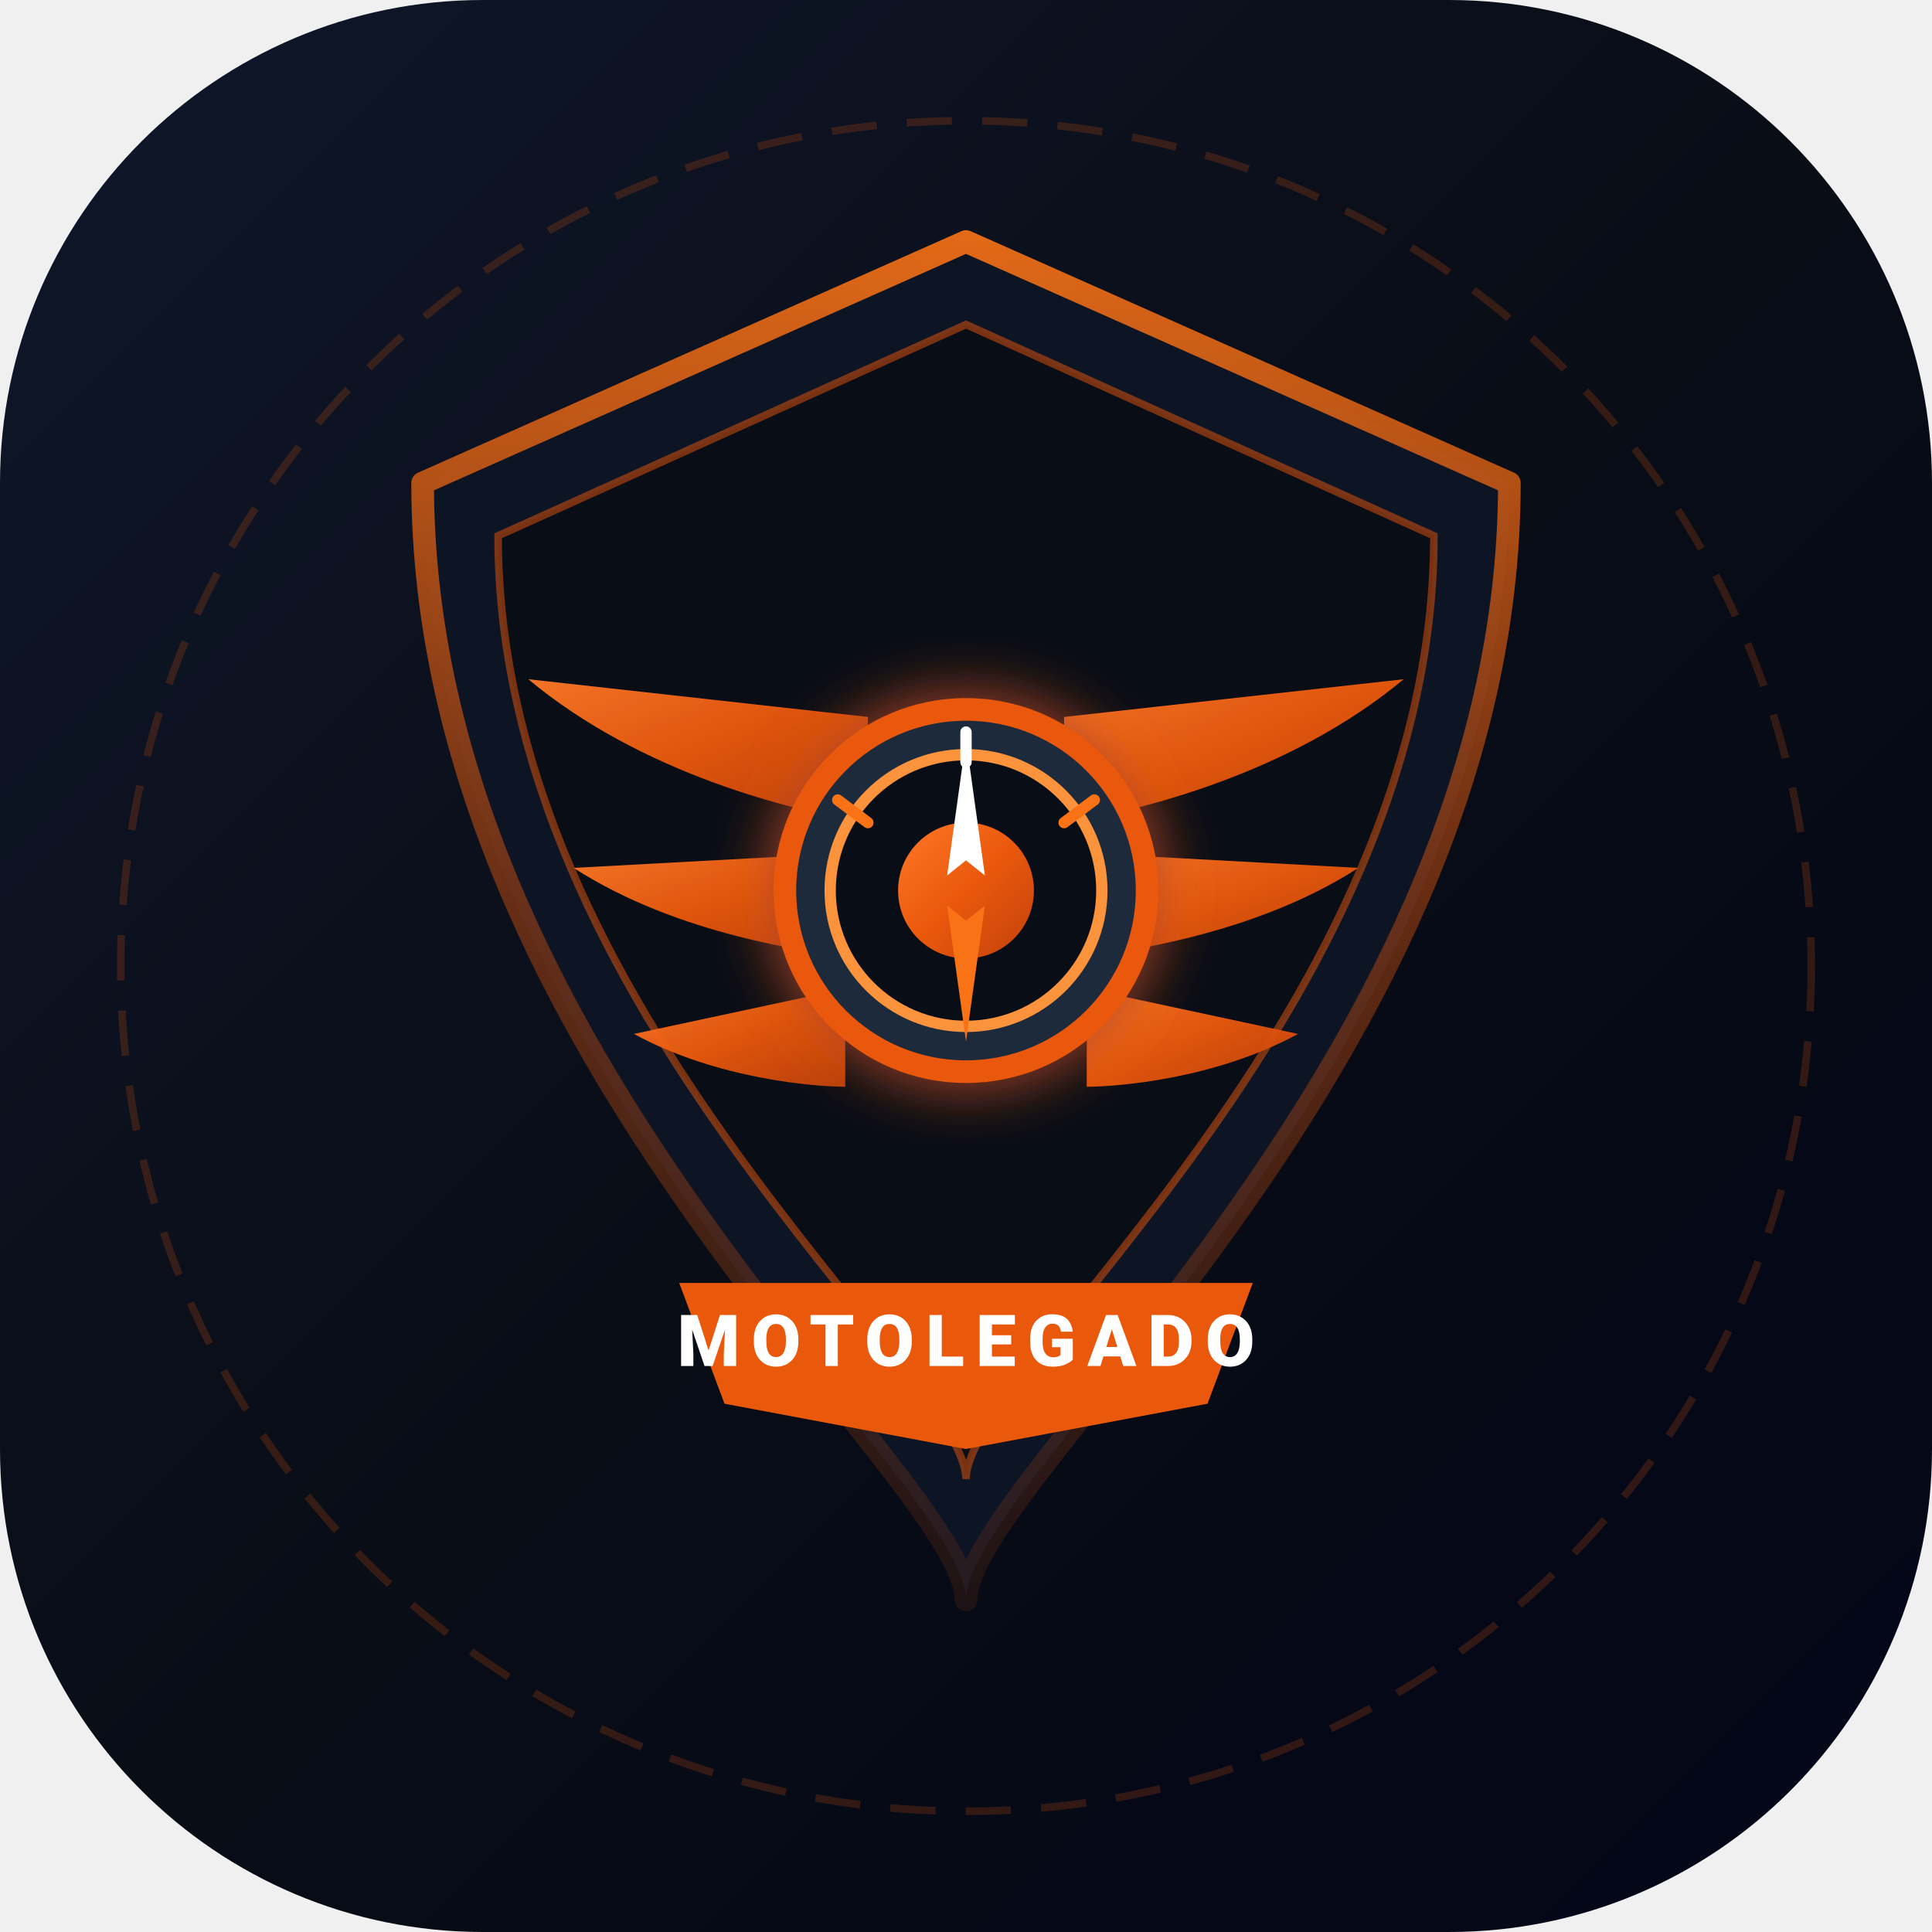
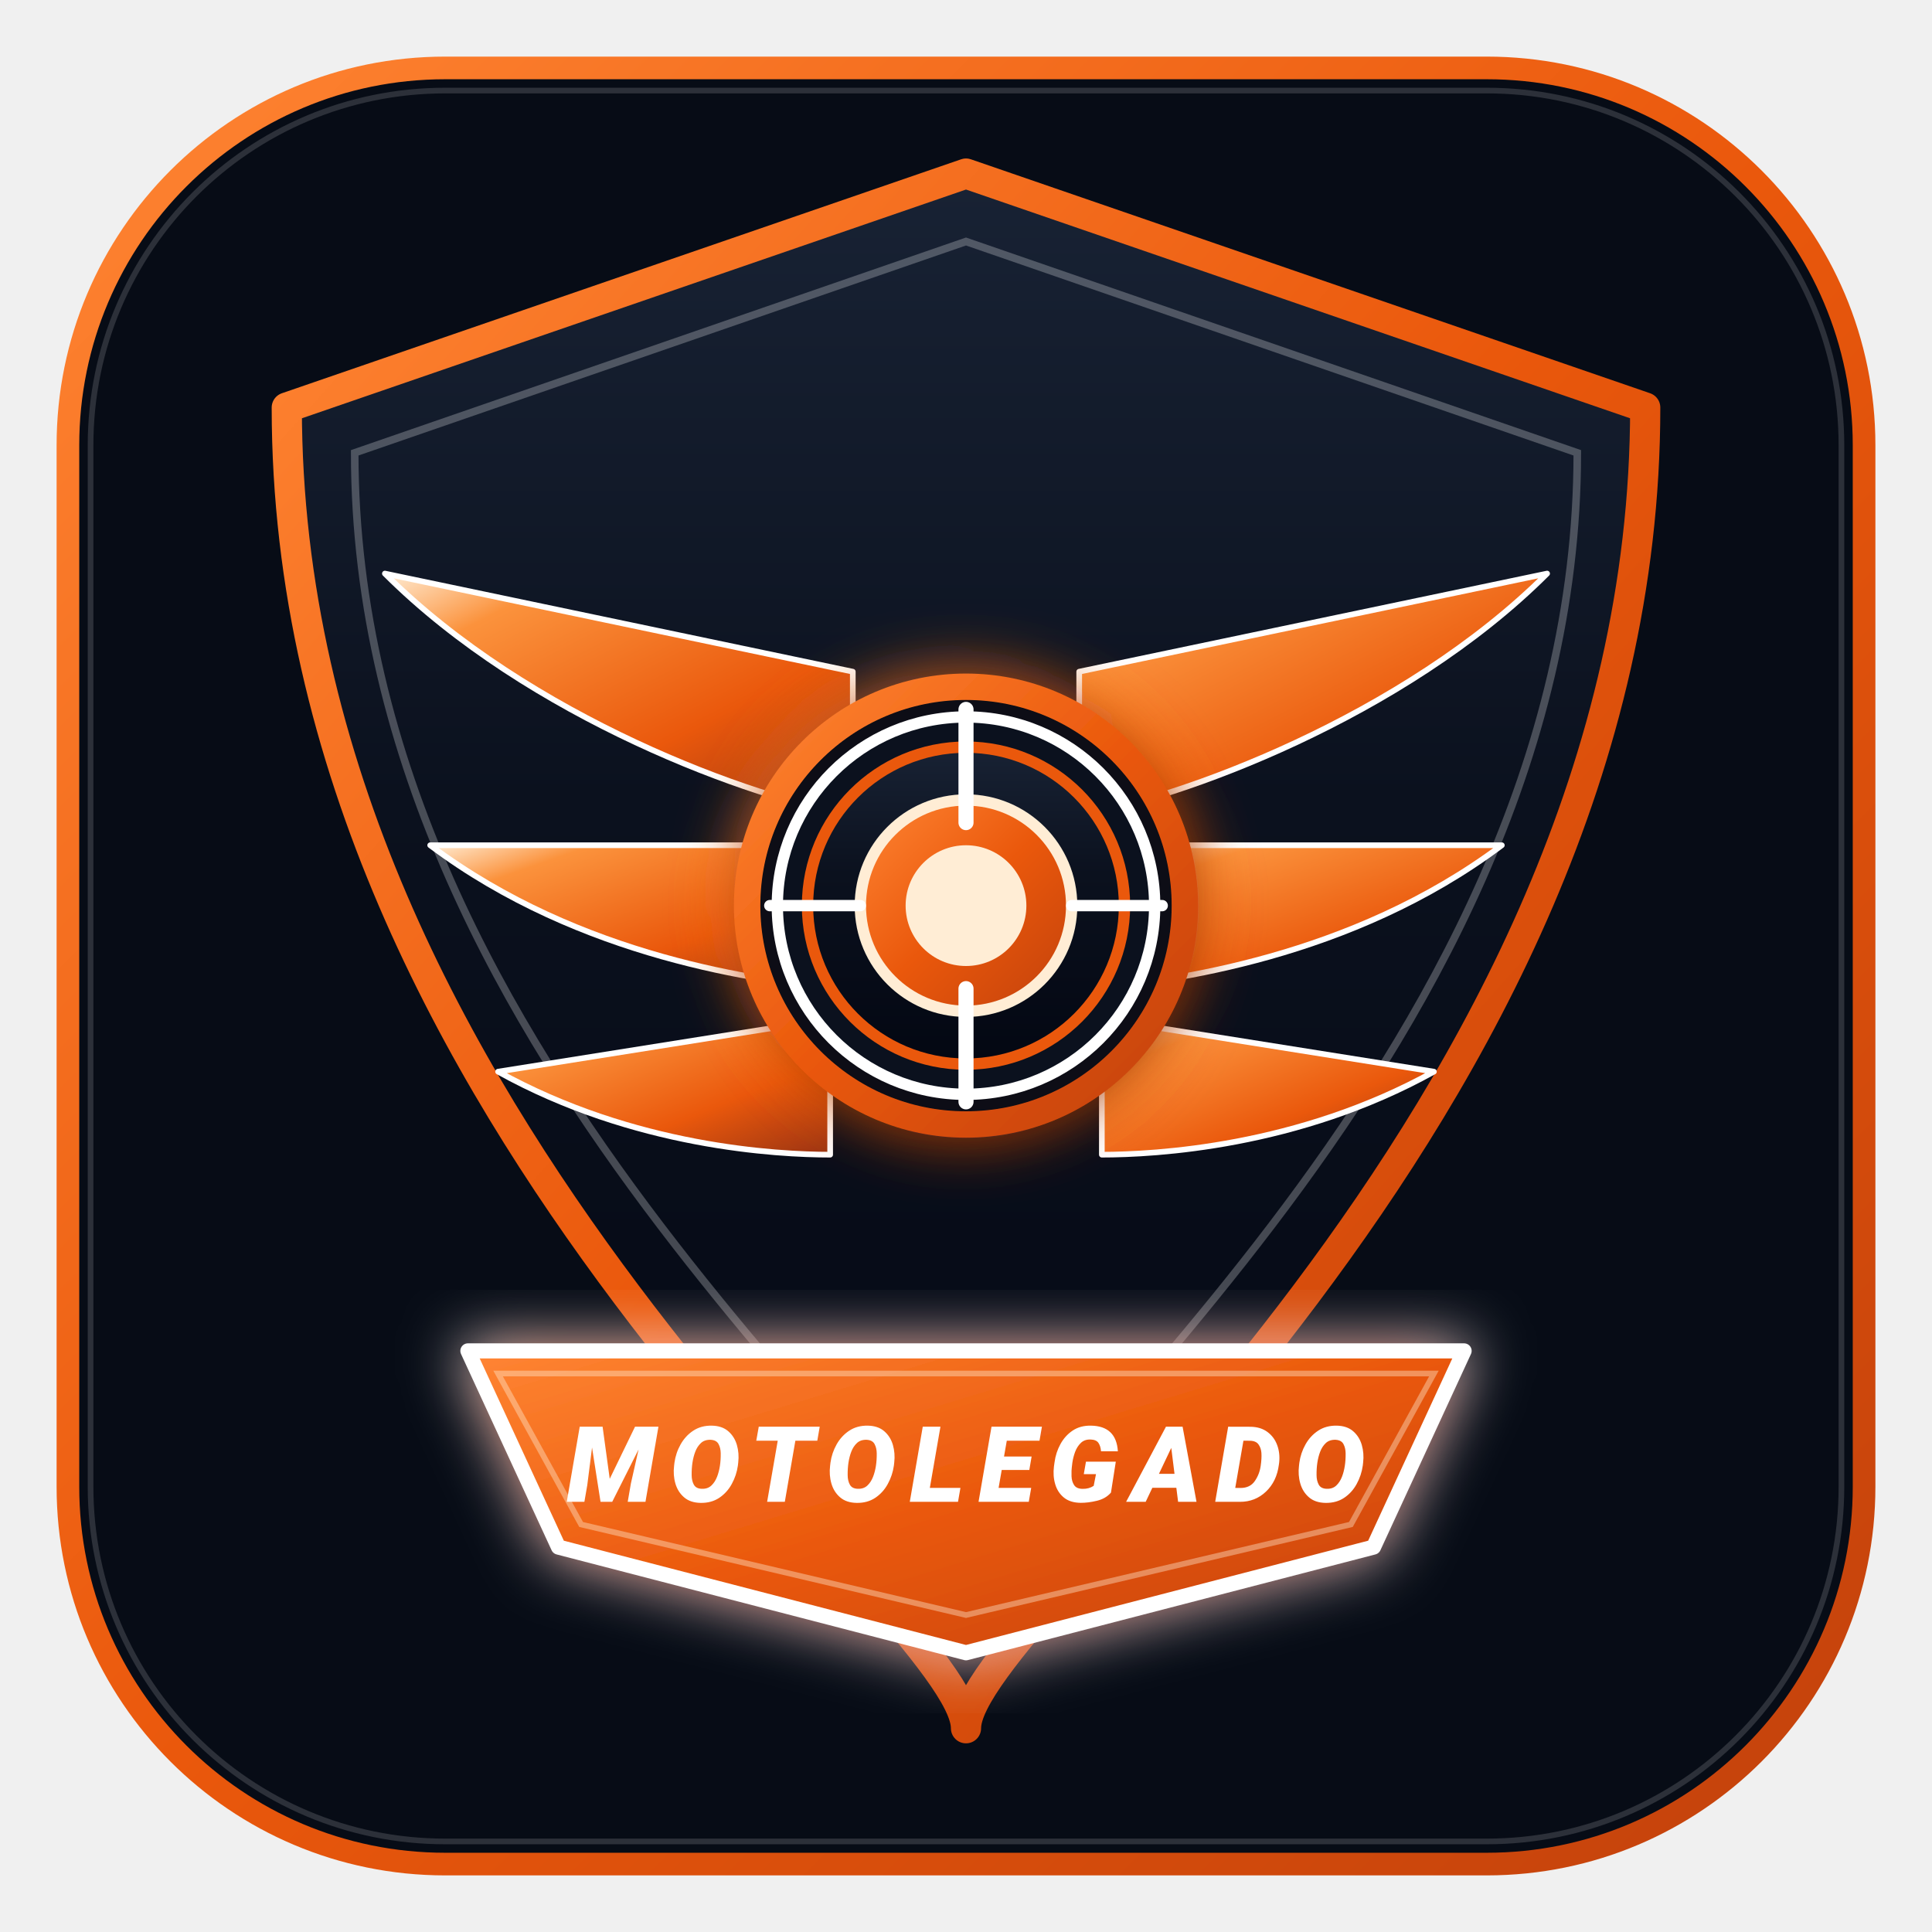
<svg xmlns="http://www.w3.org/2000/svg" viewBox="0 0 512 512" width="100%" height="100%">
  <defs>
-     <linearGradient id="bgGrad" x1="0%" y1="0%" x2="100%" y2="100%">
-       <stop offset="0%" stop-color="#0f172a" />
-       <stop offset="50%" stop-color="#090d16" />
-       <stop offset="100%" stop-color="#020617" />
-     </linearGradient>
-     <linearGradient id="orangeGrad" x1="0%" y1="0%" x2="100%" y2="100%">
-       <stop offset="0%" stop-color="#ff7828" />
+     <linearGradient id="primaryOrange" x1="0%" y1="0%" x2="100%" y2="100%">
+       <stop offset="0%" stop-color="#ff8533" />
      <stop offset="50%" stop-color="#ea580c" />
      <stop offset="100%" stop-color="#c2410c" />
    </linearGradient>
-     <linearGradient id="shieldBorder" x1="0%" y1="0%" x2="0%" y2="100%">
-       <stop offset="0%" stop-color="#f97316" stop-opacity="0.9" />
-       <stop offset="50%" stop-color="#ea580c" stop-opacity="0.4" />
-       <stop offset="100%" stop-color="#ea580c" stop-opacity="0.1" />
+     <linearGradient id="darkArmor" x1="0%" y1="0%" x2="0%" y2="100%">
+       <stop offset="0%" stop-color="#182234" />
+       <stop offset="40%" stop-color="#0b111e" />
+       <stop offset="100%" stop-color="#030712" />
    </linearGradient>
-     <filter id="glow" x="-20%" y="-20%" width="140%" height="140%">
+     <linearGradient id="wingOrange" x1="0%" y1="0%" x2="100%" y2="100%">
+       <stop offset="0%" stop-color="#ffedd5" />
+       <stop offset="20%" stop-color="#fb923c" />
+       <stop offset="65%" stop-color="#ea580c" />
+       <stop offset="100%" stop-color="#9a3412" />
+     </linearGradient>
+     <filter id="orangeGlow" x="-20%" y="-20%" width="140%" height="140%">
      <feGaussianBlur stdDeviation="8" result="blur" />
      <feComposite in="SourceGraphic" in2="blur" operator="over" />
    </filter>
  </defs>
-   <rect width="512" height="512" rx="128" fill="url(#bgGrad)" />
-   <circle cx="256" cy="256" r="224" fill="none" stroke="#ea580c" stroke-opacity="0.2" stroke-width="2" stroke-dasharray="12 8" />
-   <path d="M 256 64 L 400 128 C 400 280 256 392 256 424 C 256 392 112 280 112 128 Z" fill="#0d1424" stroke="url(#shieldBorder)" stroke-width="6" stroke-linejoin="round" />
-   <path d="M 256 86 L 380 142 C 380 268 256 364 256 392 C 256 364 132 268 132 142 Z" fill="#090d16" stroke="#ea580c" stroke-width="2" stroke-opacity="0.5" />
-   <g fill="url(#orangeGrad)" opacity="0.95">
-     <path d="M 230 190 L 140 180 C 170 205 210 215 230 218 Z" />
-     <path d="M 226 226 L 152 230 C 180 248 214 252 226 254 Z" />
-     <path d="M 224 262 L 168 274 C 190 286 216 288 224 288 Z" />
-     <path d="M 282 190 L 372 180 C 342 205 302 215 282 218 Z" />
-     <path d="M 286 226 L 360 230 C 332 248 298 252 286 254 Z" />
-     <path d="M 288 262 L 344 274 C 322 286 296 288 288 288 Z" />
+   <rect x="18" y="18" width="476" height="476" rx="100" fill="#070c16" stroke="url(#primaryOrange)" stroke-width="6" />
+   <rect x="24" y="24" width="464" height="464" rx="94" fill="none" stroke="#ffffff" stroke-opacity="0.15" stroke-width="1.5" />
+   <g id="shield">
+     <path d="M 256 46 L 436 108 C 436 298 256 428 256 458 C 256 428 76 298 76 108 Z" fill="url(#darkArmor)" stroke="url(#primaryOrange)" stroke-width="8" stroke-linejoin="round" />
+     <path d="M 256 64 L 418 120 C 418 284 256 398 256 432 C 256 398 94 284 94 120 Z" fill="none" stroke="#ffffff" stroke-opacity="0.25" stroke-width="2" />
  </g>
-   <circle cx="256" cy="236" r="48" fill="#1e293b" stroke="#ea580c" stroke-width="6" filter="url(#glow)" />
-   <circle cx="256" cy="236" r="36" fill="#090d16" stroke="#fb923c" stroke-width="3" />
-   <circle cx="256" cy="236" r="18" fill="url(#orangeGrad)" />
-   <polygon points="256,196 261,232 256,228 251,232" fill="#ffffff" />
-   <polygon points="256,276 261,240 256,244 251,240" fill="#f97316" />
-   <line x1="230" y1="218" x2="222" y2="212" stroke="#f97316" stroke-width="3" stroke-linecap="round" />
-   <line x1="282" y1="218" x2="290" y2="212" stroke="#f97316" stroke-width="3" stroke-linecap="round" />
-   <line x1="256" y1="202" x2="256" y2="194" stroke="#ffffff" stroke-width="3" stroke-linecap="round" />
-   <path d="M 180 340 L 332 340 L 320 372 L 256 384 L 192 372 Z" fill="#ea580c" />
-   <text x="256" y="362" text-anchor="middle" fill="#ffffff" font-family="-apple-system, BlinkMacSystemFont, 'Segoe UI', Roboto, sans-serif" font-weight="900" font-size="19" letter-spacing="3">MOTOLEGADO</text>
+   <g id="wings" fill="url(#wingOrange)" stroke="#ffffff" stroke-width="1.5" stroke-linejoin="round">
+     <path d="M 226 178 L 102 152 C 140 190 200 212 226 216 Z" />
+     <path d="M 222 224 L 114 224 C 154 254 202 260 222 262 Z" />
+     <path d="M 220 270 L 132 284 C 168 304 206 306 220 306 Z" />
+     <path d="M 286 178 L 410 152 C 372 190 312 212 286 216 Z" />
+     <path d="M 290 224 L 398 224 C 358 254 310 260 290 262 Z" />
+     <path d="M 292 270 L 380 284 C 344 304 306 306 292 306 Z" />
+   </g>
+   <g id="headlight-core">
+     <circle cx="256" cy="240" r="58" fill="#070c16" stroke="url(#primaryOrange)" stroke-width="7" filter="url(#orangeGlow)" />
+     <circle cx="256" cy="240" r="50" fill="#0b111e" stroke="#ffffff" stroke-width="3" />
+     <circle cx="256" cy="240" r="42" fill="url(#darkArmor)" stroke="#ea580c" stroke-width="3" />
+     <circle cx="256" cy="240" r="28" fill="url(#primaryOrange)" stroke="#ffedd5" stroke-width="3" />
+     <circle cx="256" cy="240" r="16" fill="#ffedd5" />
+     <line x1="256" y1="188" x2="256" y2="218" stroke="#ffffff" stroke-width="4" stroke-linecap="round" />
+     <line x1="256" y1="262" x2="256" y2="292" stroke="#ffffff" stroke-width="4" stroke-linecap="round" />
+     <line x1="204" y1="240" x2="228" y2="240" stroke="#ffffff" stroke-width="3" stroke-linecap="round" />
+     <line x1="308" y1="240" x2="284" y2="240" stroke="#ffffff" stroke-width="3" stroke-linecap="round" />
+   </g>
+   <g id="banner">
+     <path d="M 124 358 L 388 358 L 364 410 L 256 438 L 148 410 Z" fill="url(#primaryOrange)" stroke="#ffffff" stroke-width="4" stroke-linejoin="round" filter="url(#orangeGlow)" />
+     <path d="M 132 364 L 380 364 L 358 404 L 256 428 L 154 404 Z" fill="none" stroke="#ffedd5" stroke-opacity="0.4" stroke-width="1.5" />
+     <text x="256" y="398" text-anchor="middle" fill="#ffffff" font-family="'Impact', 'Arial Black', -apple-system, BlinkMacSystemFont, 'Segoe UI', Roboto, sans-serif" font-weight="900" font-size="28" font-style="italic" letter-spacing="3.5">MOTOLEGADO</text>
+   </g>
</svg>
